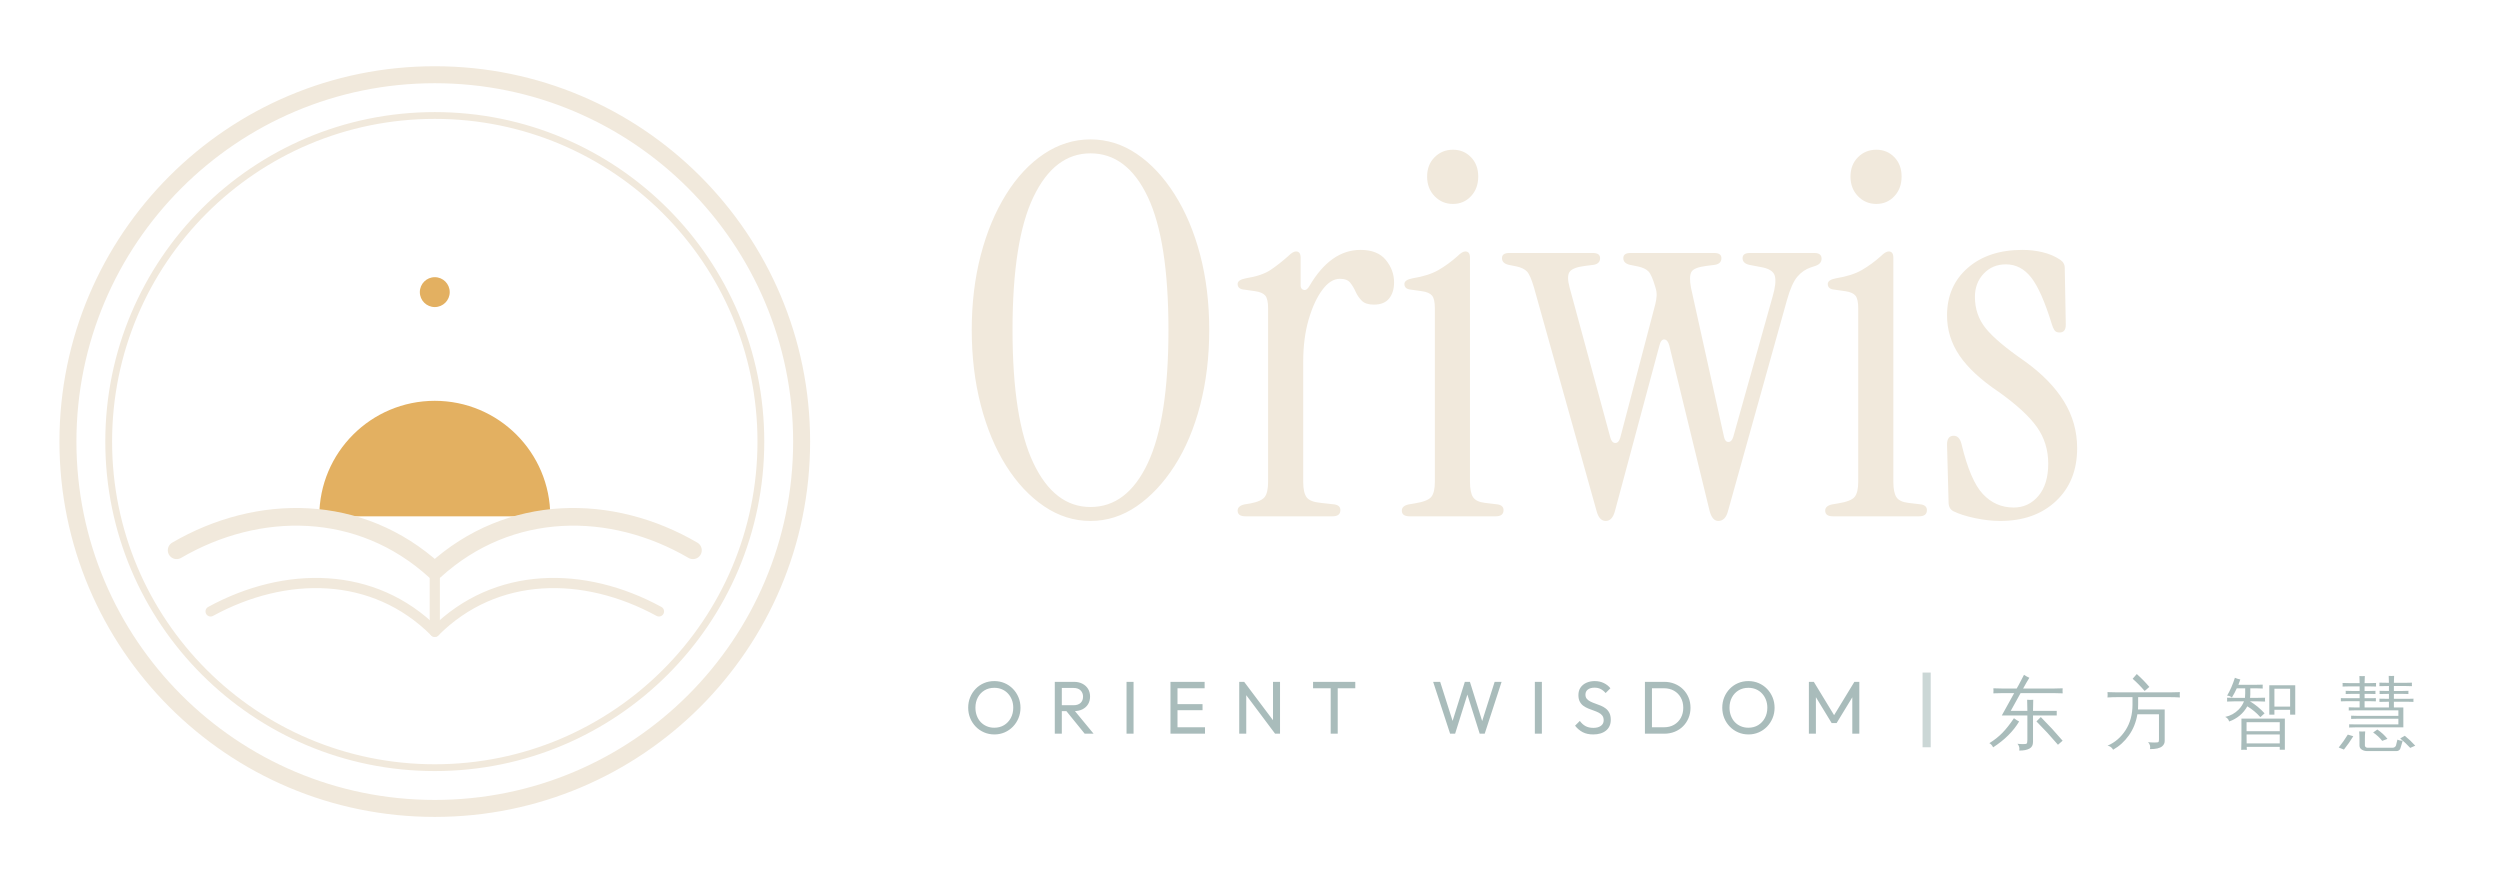
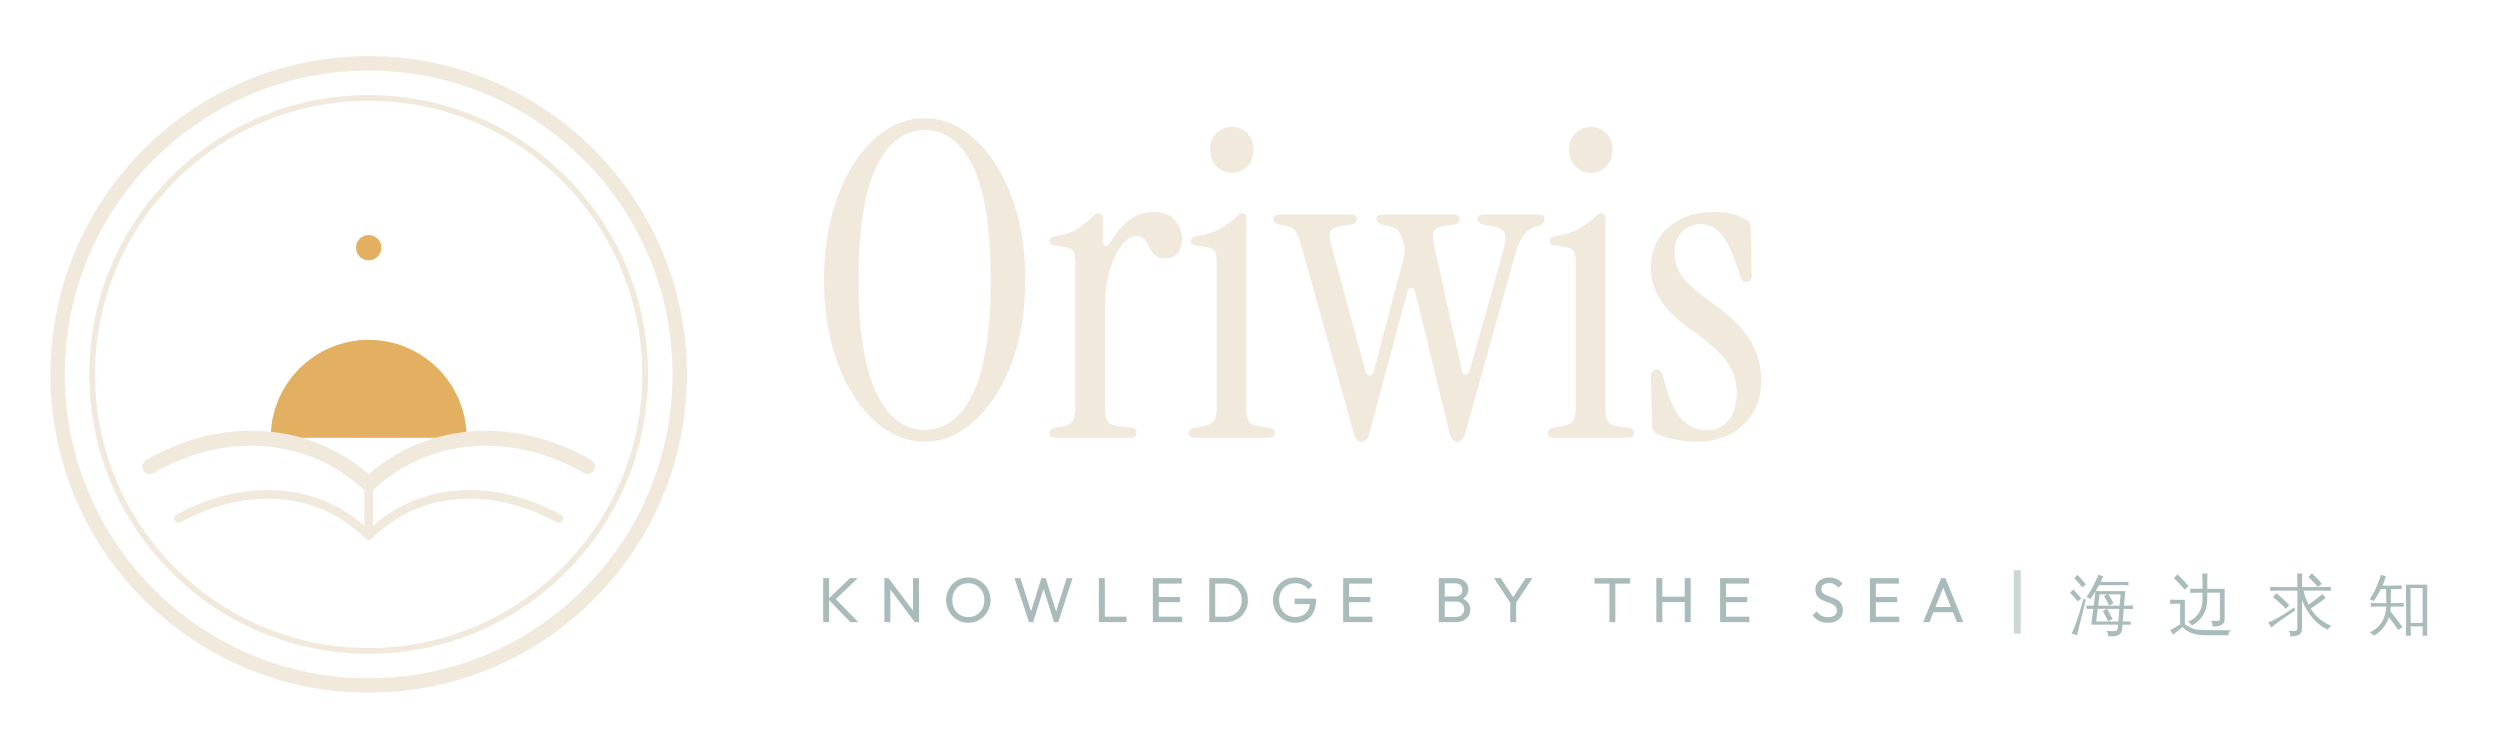
- <svg xmlns="http://www.w3.org/2000/svg" viewBox="0 0 368 130" role="img" aria-label="Oriwis, Orient Wisdom, 东方智慧">
+ <svg xmlns="http://www.w3.org/2000/svg" viewBox="0 0 434 130" role="img" aria-label="Oriwis, Knowledge by the sea, 海边求知">
  <g transform="translate(4 5)">
    <circle cx="60" cy="60" r="54" fill="none" stroke="#f1e9dc" stroke-width="2.5" />
    <circle cx="60" cy="60" r="48" fill="none" stroke="#f1e9dc" stroke-width="1" />
    <path d="M43 71 A17 17 0 0 1 77 71 Z" fill="#e3b061" />
    <path d="M22 76 C34 69 49 69 60 79 C71 69 86 69 98 76" fill="none" stroke="#f1e9dc" stroke-width="2.6" stroke-linecap="round" stroke-linejoin="round" />
    <path d="M27 85 C38 79 51 79 60 88 C69 79 82 79 93 85" fill="none" stroke="#f1e9dc" stroke-width="1.5" stroke-linecap="round" stroke-linejoin="round" />
    <path d="M60 79 V88" stroke="#f1e9dc" stroke-width="1.5" stroke-linecap="round" />
    <circle cx="60" cy="38" r="2.2" fill="#e3b061" />
  </g>
  <path transform="translate(140 76)" d="M20.52 0.684Q16.872 0.684 13.68 -1.482Q10.488 -3.648 8.094 -7.448Q5.7 -11.248 4.37 -16.378Q3.04 -21.508 3.04 -27.436Q3.04 -33.364 4.37 -38.456Q5.7 -43.548 8.094 -47.386Q10.488 -51.224 13.68 -53.352Q16.872 -55.48 20.52 -55.48Q24.168 -55.48 27.322 -53.352Q30.476 -51.224 32.908 -47.386Q35.34 -43.548 36.67 -38.456Q38.0 -33.364 38.0 -27.436Q38.0 -21.508 36.67 -16.378Q35.34 -11.248 32.908 -7.448Q30.476 -3.648 27.322 -1.482Q24.168 0.684 20.52 0.684ZM20.52 -1.368Q25.916 -1.368 28.956 -7.828Q31.996 -14.288 31.996 -27.436Q31.996 -40.584 28.956 -47.006Q25.916 -53.428 20.52 -53.428Q15.2 -53.428 12.122 -47.006Q9.044 -40.584 9.044 -27.436Q9.044 -14.288 12.122 -7.828Q15.2 -1.368 20.52 -1.368ZM52.744 -33.896Q55.86 -39.216 60.268 -39.216Q62.776 -39.216 63.992 -37.734Q65.208 -36.252 65.208 -34.428Q65.208 -32.984 64.486 -32.072Q63.764 -31.16 62.244 -31.16Q61.028 -31.16 60.458 -31.73Q59.888 -32.3 59.546 -33.06Q59.204 -33.82 58.748 -34.39Q58.292 -34.96 57.228 -34.96Q55.86 -34.96 54.644 -33.326Q53.428 -31.692 52.63 -28.956Q51.832 -26.22 51.832 -22.724V-5.092Q51.832 -3.496 52.326 -2.812Q52.82 -2.128 54.416 -1.976L56.468 -1.748Q57.304 -1.596 57.304 -0.912Q57.304 0.0 56.164 0.0H43.32Q42.18 0.0 42.18 -0.836Q42.18 -1.52 43.168 -1.748L44.08 -1.9Q45.676 -2.204 46.17 -2.85Q46.664 -3.496 46.664 -5.092V-30.628Q46.664 -31.996 46.246 -32.49Q45.828 -32.984 44.764 -33.136L43.168 -33.364Q42.18 -33.44 42.18 -34.2Q42.18 -34.808 43.396 -35.036Q45.752 -35.416 47.006 -36.252Q48.26 -37.088 49.628 -38.304Q50.312 -38.988 50.768 -38.988Q51.452 -38.988 51.452 -38.076V-33.972Q51.452 -33.44 51.908 -33.326Q52.364 -33.212 52.744 -33.896ZM73.872 -45.98Q72.276 -45.98 71.174 -47.12Q70.072 -48.26 70.072 -50.008Q70.072 -51.756 71.174 -52.858Q72.276 -53.96 73.872 -53.96Q75.468 -53.96 76.532 -52.858Q77.596 -51.756 77.596 -50.008Q77.596 -48.26 76.532 -47.12Q75.468 -45.98 73.872 -45.98ZM67.488 0.0Q66.348 0.0 66.348 -0.836Q66.348 -1.52 67.336 -1.748L68.248 -1.9Q70.148 -2.204 70.68 -2.85Q71.212 -3.496 71.212 -5.092V-30.628Q71.212 -31.996 70.794 -32.49Q70.376 -32.984 69.312 -33.136L67.716 -33.364Q66.728 -33.44 66.728 -34.2Q66.728 -34.808 67.944 -35.036Q70.3 -35.416 71.744 -36.252Q73.188 -37.088 74.556 -38.304Q75.24 -38.988 75.696 -38.988Q76.38 -38.988 76.38 -38.076V-5.092Q76.38 -3.496 76.836 -2.812Q77.292 -2.128 78.584 -1.976L80.484 -1.748Q81.32 -1.596 81.32 -0.912Q81.32 0.0 80.18 0.0ZM96.368 0.684Q95.38 0.684 95.0 -0.836L85.804 -33.668Q85.272 -35.492 84.778 -36.024Q84.284 -36.556 83.22 -36.784L82.08 -37.012Q81.092 -37.24 81.092 -38.0Q81.092 -38.76 82.156 -38.76H94.468Q95.532 -38.76 95.532 -38.0Q95.532 -37.164 94.544 -37.012L93.328 -36.86Q91.504 -36.632 91.048 -35.986Q90.592 -35.34 91.048 -33.668L97.052 -11.552Q97.28 -10.792 97.774 -10.792Q98.268 -10.792 98.496 -11.552L103.664 -31.236Q103.816 -31.844 103.854 -32.452Q103.892 -33.06 103.664 -33.744Q103.132 -35.568 102.638 -36.062Q102.144 -36.556 101.08 -36.784L99.94 -37.012Q98.952 -37.24 98.952 -38.0Q98.952 -38.76 100.016 -38.76H112.328Q113.392 -38.76 113.392 -38.0Q113.392 -37.164 112.404 -37.012L111.188 -36.86Q109.364 -36.632 108.984 -35.986Q108.604 -35.34 108.908 -33.668L113.772 -11.704Q113.924 -10.944 114.418 -10.944Q114.912 -10.944 115.14 -11.704L120.916 -32.3Q121.524 -34.352 121.258 -35.378Q120.992 -36.404 119.092 -36.708L117.496 -37.012Q116.508 -37.24 116.508 -38.0Q116.508 -38.76 117.572 -38.76H127.072Q128.136 -38.76 128.136 -37.924Q128.136 -37.164 127.224 -36.86L126.54 -36.632Q125.4 -36.252 124.564 -35.264Q123.728 -34.276 123.044 -31.844L114.38 -0.836Q114.0 0.684 112.936 0.684Q112.024 0.684 111.644 -0.836L105.716 -25.156Q105.488 -25.992 104.994 -26.03Q104.5 -26.068 104.272 -25.156L97.736 -0.836Q97.356 0.684 96.368 0.684ZM136.192 -45.98Q134.596 -45.98 133.494 -47.12Q132.392 -48.26 132.392 -50.008Q132.392 -51.756 133.494 -52.858Q134.596 -53.96 136.192 -53.96Q137.788 -53.96 138.852 -52.858Q139.916 -51.756 139.916 -50.008Q139.916 -48.26 138.852 -47.12Q137.788 -45.98 136.192 -45.98ZM129.808 0.0Q128.668 0.0 128.668 -0.836Q128.668 -1.52 129.656 -1.748L130.568 -1.9Q132.468 -2.204 133.0 -2.85Q133.532 -3.496 133.532 -5.092V-30.628Q133.532 -31.996 133.114 -32.49Q132.696 -32.984 131.632 -33.136L130.036 -33.364Q129.048 -33.44 129.048 -34.2Q129.048 -34.808 130.264 -35.036Q132.62 -35.416 134.064 -36.252Q135.508 -37.088 136.876 -38.304Q137.56 -38.988 138.016 -38.988Q138.7 -38.988 138.7 -38.076V-5.092Q138.7 -3.496 139.156 -2.812Q139.612 -2.128 140.904 -1.976L142.804 -1.748Q143.64 -1.596 143.64 -0.912Q143.64 0.0 142.5 0.0ZM154.432 0.684Q152.684 0.684 150.708 0.266Q148.732 -0.152 147.516 -0.76Q146.832 -1.14 146.832 -2.052L146.604 -10.564Q146.604 -11.856 147.592 -11.856Q148.428 -11.856 148.732 -10.64Q150.024 -5.244 151.886 -3.268Q153.748 -1.292 156.408 -1.292Q158.612 -1.292 160.056 -3.002Q161.5 -4.712 161.5 -7.752Q161.5 -10.792 159.828 -13.148Q158.156 -15.504 154.204 -18.316Q150.252 -20.976 148.428 -23.674Q146.604 -26.372 146.604 -29.564Q146.604 -33.896 149.644 -36.556Q152.684 -39.216 157.7 -39.216Q159.22 -39.216 160.664 -38.874Q162.108 -38.532 163.248 -37.772Q163.932 -37.316 163.932 -36.556L164.084 -28.196Q164.084 -27.056 163.172 -27.056Q162.64 -27.056 162.412 -27.398Q162.184 -27.74 162.032 -28.272Q160.512 -33.212 158.992 -35.15Q157.472 -37.088 155.268 -37.088Q153.292 -37.088 152.0 -35.72Q150.708 -34.352 150.708 -32.3Q150.708 -29.64 152.304 -27.664Q153.9 -25.688 158.08 -22.8Q161.88 -20.064 163.818 -16.91Q165.756 -13.756 165.756 -10.032Q165.756 -5.168 162.64 -2.242Q159.524 0.684 154.432 0.684Z" fill="#f1e9dc" />
-   <path transform="translate(142 108)" d="M4.378 0.11Q3.564 0.11 2.86 -0.193Q2.156 -0.495 1.628 -1.039Q1.1 -1.584 0.808 -2.299Q0.517 -3.014 0.517 -3.828Q0.517 -4.653 0.808 -5.362Q1.1 -6.072 1.623 -6.611Q2.145 -7.15 2.843 -7.447Q3.542 -7.744 4.356 -7.744Q5.17 -7.744 5.868 -7.447Q6.567 -7.15 7.095 -6.611Q7.623 -6.072 7.92 -5.357Q8.217 -4.642 8.217 -3.817Q8.217 -3.003 7.92 -2.288Q7.623 -1.573 7.1 -1.034Q6.578 -0.495 5.88 -0.193Q5.181 0.11 4.378 0.11ZM4.356 -0.88Q5.181 -0.88 5.803 -1.26Q6.424 -1.639 6.787 -2.304Q7.15 -2.97 7.15 -3.828Q7.15 -4.466 6.941 -4.999Q6.732 -5.533 6.358 -5.929Q5.984 -6.325 5.478 -6.539Q4.972 -6.754 4.356 -6.754Q3.542 -6.754 2.92 -6.38Q2.299 -6.006 1.942 -5.346Q1.584 -4.686 1.584 -3.828Q1.584 -3.19 1.787 -2.646Q1.991 -2.101 2.359 -1.71Q2.728 -1.32 3.239 -1.1Q3.751 -0.88 4.356 -0.88ZM13.959 -3.322V-4.191H16.027Q16.698 -4.191 17.061 -4.532Q17.424 -4.873 17.424 -5.456Q17.424 -6.006 17.066 -6.369Q16.709 -6.732 16.038 -6.732H13.959V-7.634H16.071Q16.797 -7.634 17.336 -7.353Q17.875 -7.073 18.166 -6.589Q18.458 -6.105 18.458 -5.478Q18.458 -4.829 18.166 -4.345Q17.875 -3.861 17.336 -3.591Q16.797 -3.322 16.071 -3.322ZM13.266 0.0V-7.634H14.3V0.0ZM17.666 0.0 14.894 -3.421 15.873 -3.762 18.975 0.0ZM23.826 0.0V-7.634H24.86V0.0ZM30.294 0.0V-7.634H31.328V0.0ZM30.998 0.0V-0.946H35.376V0.0ZM30.998 -3.454V-4.356H35.013V-3.454ZM30.998 -6.688V-7.634H35.321V-6.688ZM40.414 0.0V-7.634H41.14L41.448 -6.435V0.0ZM45.694 0.0 41.008 -6.259 41.14 -7.634 45.837 -1.386ZM45.694 0.0 45.386 -1.133V-7.634H46.42V0.0ZM53.878 0.0V-7.414H54.912V0.0ZM51.282 -6.688V-7.634H57.497V-6.688ZM71.456 0.0 68.959 -7.634H69.993L71.973 -1.408H71.676L73.623 -7.634H74.371L76.318 -1.408H76.032L78.012 -7.634H79.035L76.549 0.0H75.812L73.854 -6.215H74.14L72.193 0.0ZM83.93 0.0V-7.634H84.964V0.0ZM92.521 0.11Q91.619 0.11 90.981 -0.22Q90.343 -0.55 89.848 -1.177L90.552 -1.881Q90.915 -1.375 91.388 -1.117Q91.861 -0.858 92.554 -0.858Q93.236 -0.858 93.648 -1.155Q94.061 -1.452 94.061 -1.969Q94.061 -2.398 93.863 -2.662Q93.665 -2.926 93.329 -3.096Q92.994 -3.267 92.598 -3.404Q92.202 -3.542 91.806 -3.701Q91.41 -3.861 91.08 -4.098Q90.75 -4.334 90.546 -4.719Q90.343 -5.104 90.343 -5.687Q90.343 -6.336 90.656 -6.792Q90.97 -7.249 91.514 -7.496Q92.059 -7.744 92.741 -7.744Q93.489 -7.744 94.083 -7.452Q94.677 -7.161 95.051 -6.688L94.347 -5.984Q94.006 -6.38 93.615 -6.578Q93.225 -6.776 92.719 -6.776Q92.103 -6.776 91.74 -6.506Q91.377 -6.237 91.377 -5.753Q91.377 -5.368 91.581 -5.131Q91.784 -4.895 92.114 -4.73Q92.444 -4.565 92.845 -4.428Q93.247 -4.29 93.643 -4.125Q94.039 -3.96 94.369 -3.707Q94.699 -3.454 94.903 -3.052Q95.106 -2.651 95.106 -2.046Q95.106 -1.034 94.407 -0.462Q93.709 0.11 92.521 0.11ZM100.815 0.0V-0.946H102.938Q103.785 -0.946 104.423 -1.314Q105.061 -1.683 105.418 -2.332Q105.776 -2.981 105.776 -3.828Q105.776 -4.664 105.413 -5.313Q105.05 -5.962 104.412 -6.325Q103.774 -6.688 102.938 -6.688H100.826V-7.634H102.96Q103.796 -7.634 104.505 -7.348Q105.215 -7.062 105.737 -6.545Q106.26 -6.028 106.551 -5.335Q106.843 -4.642 106.843 -3.817Q106.843 -3.003 106.551 -2.304Q106.26 -1.606 105.743 -1.089Q105.226 -0.572 104.516 -0.286Q103.807 0.0 102.982 0.0ZM100.133 0.0V-7.634H101.167V0.0ZM115.379 0.11Q114.565 0.11 113.861 -0.193Q113.157 -0.495 112.629 -1.039Q112.101 -1.584 111.809 -2.299Q111.518 -3.014 111.518 -3.828Q111.518 -4.653 111.809 -5.362Q112.101 -6.072 112.623 -6.611Q113.146 -7.15 113.844 -7.447Q114.543 -7.744 115.357 -7.744Q116.171 -7.744 116.869 -7.447Q117.568 -7.15 118.096 -6.611Q118.624 -6.072 118.921 -5.357Q119.218 -4.642 119.218 -3.817Q119.218 -3.003 118.921 -2.288Q118.624 -1.573 118.101 -1.034Q117.579 -0.495 116.88 -0.193Q116.182 0.11 115.379 0.11ZM115.357 -0.88Q116.182 -0.88 116.803 -1.26Q117.425 -1.639 117.788 -2.304Q118.151 -2.97 118.151 -3.828Q118.151 -4.466 117.942 -4.999Q117.733 -5.533 117.359 -5.929Q116.985 -6.325 116.479 -6.539Q115.973 -6.754 115.357 -6.754Q114.543 -6.754 113.921 -6.38Q113.3 -6.006 112.942 -5.346Q112.585 -4.686 112.585 -3.828Q112.585 -3.19 112.788 -2.646Q112.992 -2.101 113.36 -1.71Q113.729 -1.32 114.24 -1.1Q114.752 -0.88 115.357 -0.88ZM124.267 0.0V-7.634H124.993L128.227 -2.321H127.732L130.966 -7.634H131.692V0.0H130.658V-5.819L130.9 -5.753L128.348 -1.562H127.622L125.07 -5.753L125.301 -5.819V0.0Z" fill="#a9bcbb" />
-   <rect x="283.0" y="99" width="1.2" height="11" fill="#a9bcbb" opacity=".6" />
-   <path transform="translate(292.6 109)" d="M11.017 0.034 10.332 0.629 8.782 -1.123 7.165 -2.808 7.805 -3.448 9.445 -1.741ZM3.852 -3.279Q4.211 -2.999 4.616 -2.796Q3.324 -0.629 0.786 1.011Q0.606 0.606 0.236 0.393Q1.325 -0.281 2.145 -1.117Q2.965 -1.954 3.852 -3.279ZM5.829 -3.684H2.066L3.886 -6.974H2.19Q1.505 -6.974 0.82 -6.94Q0.865 -7.311 0.82 -7.682Q1.505 -7.648 2.19 -7.648H4.256L4.56 -8.187Q4.964 -8.917 5.334 -9.669Q5.705 -9.411 6.121 -9.231Q5.683 -8.524 5.278 -7.783L5.2 -7.648H9.658Q10.343 -7.648 11.028 -7.682Q10.983 -7.311 11.028 -6.94Q10.343 -6.974 9.658 -6.974H4.829L3.38 -4.357H5.829Q5.829 -5.177 5.795 -5.997Q6.244 -5.952 6.693 -5.997Q6.66 -5.177 6.66 -4.357H10.152V-3.684H6.66V0.213Q6.66 0.91 6.143 1.19Q5.593 1.494 4.627 1.482Q4.75 0.921 4.369 0.483Q4.706 0.528 5.166 0.533Q5.626 0.539 5.728 0.449Q5.829 0.348 5.829 -0.112ZM25.201 -0.146V-3.863H22.023Q21.731 -2.1 20.771 -0.752Q19.811 0.595 18.452 1.359Q18.182 0.865 17.632 0.764Q19.271 0.056 20.288 -1.527Q21.304 -3.111 21.304 -5.278V-6.379H19.058Q18.339 -6.379 17.621 -6.334Q17.666 -6.727 17.621 -7.12Q18.339 -7.086 19.058 -7.086H26.841Q27.56 -7.086 28.278 -7.12Q28.233 -6.727 28.278 -6.334Q27.56 -6.379 26.841 -6.379H22.135V-5.278Q22.135 -4.919 22.113 -4.571H26.043V0.079Q26.043 0.528 25.684 0.842Q25.19 1.28 23.876 1.269Q24.011 0.685 23.595 0.247Q23.977 0.292 24.499 0.298Q25.021 0.303 25.111 0.23Q25.201 0.157 25.201 -0.146ZM23.09 -7.289Q22.27 -8.254 21.327 -9.085L21.933 -9.782Q22.933 -8.895 23.786 -7.884ZM38.139 1.381Q37.723 1.336 37.308 1.381Q37.341 0.618 37.341 -0.146V-3.223H43.731V1.359H42.979V0.943H38.116Q38.127 1.157 38.139 1.381ZM42.193 -3.796H41.44V-8.131H45.259V-3.796H44.506V-4.515H42.193ZM36.274 -5.761Q35.747 -5.761 35.219 -5.728Q35.252 -6.02 35.219 -6.3Q35.747 -6.278 36.274 -6.278H37.858Q37.914 -6.94 37.892 -7.682H36.656Q36.51 -7.345 36.319 -6.997L35.938 -6.323Q35.634 -6.581 35.23 -6.604Q35.904 -7.738 36.375 -9.231Q36.757 -9.063 37.173 -8.984Q37.061 -8.614 36.892 -8.198H39.43Q39.947 -8.198 40.475 -8.221Q40.452 -7.94 40.475 -7.648Q39.947 -7.682 39.43 -7.682H38.644V-6.761Q38.644 -6.514 38.61 -6.278H39.767Q40.295 -6.278 40.823 -6.3Q40.789 -6.02 40.823 -5.728Q40.295 -5.761 39.767 -5.761H38.599Q39.801 -5.042 40.744 -3.998L40.126 -3.437Q39.284 -4.38 38.206 -5.031Q37.308 -3.437 35.533 -2.796Q35.398 -3.268 34.949 -3.47Q36.106 -3.717 36.937 -4.56Q37.476 -5.121 37.712 -5.761ZM42.979 -1.37V-2.695H38.094V-1.37ZM42.979 -0.887H38.094L38.105 0.427H42.979ZM44.506 -7.614H42.193V-4.986H44.506ZM53.131 -4.414Q53.154 -4.649 53.131 -4.885Q53.569 -4.863 54.007 -4.863H54.737V-5.784H52.851Q52.413 -5.784 51.975 -5.761Q51.997 -5.997 51.975 -6.233Q52.413 -6.222 52.851 -6.222H54.737V-6.862H53.558Q53.12 -6.862 52.682 -6.839Q52.705 -7.075 52.682 -7.311Q53.12 -7.289 53.558 -7.289H54.737V-7.962H53.199Q52.705 -7.962 52.222 -7.94Q52.255 -8.198 52.222 -8.468Q52.705 -8.445 53.199 -8.445H54.737Q54.726 -8.962 54.704 -9.49Q55.108 -9.445 55.501 -9.49Q55.479 -8.962 55.467 -8.445H56.197Q56.68 -8.445 57.163 -8.468Q57.129 -8.198 57.163 -7.94Q56.68 -7.962 56.197 -7.962H55.467V-7.289H56.197Q56.635 -7.289 57.073 -7.311Q57.051 -7.075 57.073 -6.839Q56.635 -6.862 56.197 -6.862H55.467V-6.222H56.253Q56.691 -6.222 57.129 -6.233Q57.107 -5.997 57.129 -5.761Q56.691 -5.784 56.253 -5.784H55.467V-4.863H59.05V-5.705L57.646 -5.683Q57.668 -5.918 57.646 -6.154L59.05 -6.132V-6.862L57.668 -6.839Q57.702 -7.075 57.668 -7.311L59.05 -7.289V-8.019L57.646 -7.996Q57.668 -8.254 57.646 -8.513L59.05 -8.49Q59.039 -9.007 59.016 -9.512Q59.42 -9.479 59.813 -9.512Q59.791 -9.007 59.78 -8.49H61.464Q61.958 -8.49 62.441 -8.513Q62.408 -8.254 62.441 -7.996Q61.958 -8.019 61.464 -8.019H59.78V-7.289H61.049Q61.487 -7.289 61.925 -7.311Q61.902 -7.075 61.925 -6.839Q61.487 -6.862 61.049 -6.862H59.78V-6.132H61.79Q62.228 -6.132 62.666 -6.154Q62.644 -5.918 62.666 -5.683Q62.228 -5.705 61.79 -5.705H59.78V-4.863H61.172V-1.932H54.063Q53.625 -1.932 53.188 -1.909Q53.221 -2.145 53.188 -2.381Q53.625 -2.37 54.063 -2.37H60.442V-3.201H54.355Q53.917 -3.201 53.479 -3.178Q53.502 -3.414 53.479 -3.65Q53.917 -3.627 54.355 -3.627H60.442V-4.436H54.007Q53.569 -4.436 53.131 -4.414ZM62.183 1.089Q61.509 0.359 60.712 -0.303L61.386 -0.696Q62.228 -0.011 62.924 0.764ZM58.062 0.056Q57.522 -0.64 56.725 -1.179L57.343 -1.617Q58.23 -1.011 58.836 -0.236ZM60.296 -0.124Q60.622 0.022 61.071 0.045L60.746 1.134Q60.701 1.314 60.543 1.438Q60.386 1.561 60.162 1.561H55.894Q55.389 1.561 55.052 1.342Q54.715 1.123 54.715 0.741V-0.202Q54.715 -0.775 54.67 -1.336Q55.108 -1.303 55.557 -1.336Q55.512 -0.775 55.512 -0.202V0.741Q55.512 0.876 55.625 0.971Q55.737 1.067 55.905 1.067H59.589Q59.78 1.067 59.915 0.966Q60.049 0.865 60.094 0.719ZM51.66 1.033Q52.39 0.124 52.997 -0.865L53.805 -0.629Q53.188 0.393 52.424 1.336Z" fill="#a9bcbb" />
+   <path transform="translate(142 108)" d="M5.621 0.0 1.771 -3.982 5.544 -7.634H6.886L2.816 -3.718V-4.29L6.996 0.0ZM0.902 0.0V-7.634H1.936V0.0ZM11.528 0.0V-7.634H12.254L12.562 -6.435V0.0ZM16.808 0.0 12.122 -6.259 12.254 -7.634 16.951 -1.386ZM16.808 0.0 16.5 -1.133V-7.634H17.534V0.0ZM26.114 0.11Q25.3 0.11 24.596 -0.193Q23.892 -0.495 23.364 -1.039Q22.836 -1.584 22.544 -2.299Q22.253 -3.014 22.253 -3.828Q22.253 -4.653 22.544 -5.362Q22.836 -6.072 23.358 -6.611Q23.881 -7.15 24.579 -7.447Q25.278 -7.744 26.092 -7.744Q26.906 -7.744 27.604 -7.447Q28.303 -7.15 28.831 -6.611Q29.359 -6.072 29.656 -5.357Q29.953 -4.642 29.953 -3.817Q29.953 -3.003 29.656 -2.288Q29.359 -1.573 28.836 -1.034Q28.314 -0.495 27.615 -0.193Q26.917 0.11 26.114 0.11ZM26.092 -0.88Q26.917 -0.88 27.538 -1.26Q28.16 -1.639 28.523 -2.304Q28.886 -2.97 28.886 -3.828Q28.886 -4.466 28.677 -4.999Q28.468 -5.533 28.094 -5.929Q27.72 -6.325 27.214 -6.539Q26.708 -6.754 26.092 -6.754Q25.278 -6.754 24.656 -6.38Q24.035 -6.006 23.677 -5.346Q23.32 -4.686 23.32 -3.828Q23.32 -3.19 23.523 -2.646Q23.727 -2.101 24.095 -1.71Q24.464 -1.32 24.975 -1.1Q25.487 -0.88 26.092 -0.88ZM36.619 0.0 34.122 -7.634H35.156L37.136 -1.408H36.839L38.786 -7.634H39.534L41.481 -1.408H41.195L43.175 -7.634H44.198L41.712 0.0H40.975L39.017 -6.215H39.303L37.356 0.0ZM48.763 0.0V-7.634H49.797V0.0ZM49.467 0.0V-0.946H53.559V0.0ZM58.135 0.0V-7.634H59.169V0.0ZM58.839 0.0V-0.946H63.217V0.0ZM58.839 -3.454V-4.356H62.854V-3.454ZM58.839 -6.688V-7.634H63.162V-6.688ZM68.607 0.0V-0.946H70.73Q71.577 -0.946 72.215 -1.314Q72.853 -1.683 73.21 -2.332Q73.568 -2.981 73.568 -3.828Q73.568 -4.664 73.205 -5.313Q72.842 -5.962 72.204 -6.325Q71.566 -6.688 70.73 -6.688H68.618V-7.634H70.752Q71.588 -7.634 72.297 -7.348Q73.007 -7.062 73.529 -6.545Q74.052 -6.028 74.343 -5.335Q74.635 -4.642 74.635 -3.817Q74.635 -3.003 74.343 -2.304Q74.052 -1.606 73.535 -1.089Q73.018 -0.572 72.308 -0.286Q71.599 0.0 70.774 0.0ZM67.925 0.0V-7.634H68.959V0.0ZM82.819 0.11Q82.016 0.11 81.317 -0.193Q80.619 -0.495 80.096 -1.034Q79.574 -1.573 79.277 -2.288Q78.98 -3.003 78.98 -3.828Q78.98 -4.653 79.277 -5.362Q79.574 -6.072 80.102 -6.611Q80.63 -7.15 81.339 -7.447Q82.049 -7.744 82.885 -7.744Q83.798 -7.744 84.568 -7.392Q85.338 -7.04 85.855 -6.38L85.14 -5.665Q84.777 -6.193 84.183 -6.473Q83.589 -6.754 82.885 -6.754Q82.049 -6.754 81.405 -6.38Q80.762 -6.006 80.404 -5.346Q80.047 -4.686 80.047 -3.828Q80.047 -2.959 80.41 -2.299Q80.773 -1.639 81.389 -1.265Q82.005 -0.891 82.797 -0.891Q83.6 -0.891 84.188 -1.199Q84.777 -1.507 85.096 -2.107Q85.415 -2.706 85.415 -3.575L86.042 -3.124H82.742V-4.07H86.482V-3.916Q86.482 -2.585 86.014 -1.688Q85.547 -0.792 84.716 -0.341Q83.886 0.11 82.819 0.11ZM91.168 0.0V-7.634H92.202V0.0ZM91.872 0.0V-0.946H96.25V0.0ZM91.872 -3.454V-4.356H95.887V-3.454ZM91.872 -6.688V-7.634H96.195V-6.688ZM108.471 0.0V-0.902H110.781Q111.441 -0.902 111.815 -1.292Q112.189 -1.683 112.189 -2.233Q112.189 -2.607 112.024 -2.909Q111.859 -3.212 111.545 -3.388Q111.232 -3.564 110.814 -3.564H108.471V-4.466H110.66Q111.21 -4.466 111.534 -4.757Q111.859 -5.049 111.859 -5.599Q111.859 -6.149 111.518 -6.441Q111.177 -6.732 110.616 -6.732H108.471V-7.634H110.638Q111.386 -7.634 111.886 -7.364Q112.387 -7.095 112.645 -6.655Q112.904 -6.215 112.904 -5.687Q112.904 -5.071 112.568 -4.609Q112.233 -4.147 111.584 -3.883L111.672 -4.213Q112.409 -3.949 112.821 -3.415Q113.234 -2.882 113.234 -2.156Q113.234 -1.551 112.937 -1.067Q112.64 -0.583 112.084 -0.291Q111.529 0.0 110.726 0.0ZM107.778 0.0V-7.634H108.812V0.0ZM120.351 -3.102 117.348 -7.634H118.547L120.967 -3.927H120.428L122.859 -7.634H124.036L121.011 -3.102ZM120.175 0.0V-3.784H121.209V0.0ZM137.39 0.0V-7.414H138.424V0.0ZM134.794 -6.688V-7.634H141.009V-6.688ZM145.541 0.0V-7.634H146.575V0.0ZM150.469 0.0V-7.634H151.503V0.0ZM146.245 -3.476V-4.422H150.722V-3.476ZM156.607 0.0V-7.634H157.641V0.0ZM157.311 0.0V-0.946H161.689V0.0ZM157.311 -3.454V-4.356H161.326V-3.454ZM157.311 -6.688V-7.634H161.634V-6.688ZM175.34 0.11Q174.438 0.11 173.8 -0.22Q173.162 -0.55 172.667 -1.177L173.371 -1.881Q173.734 -1.375 174.207 -1.117Q174.68 -0.858 175.373 -0.858Q176.055 -0.858 176.467 -1.155Q176.88 -1.452 176.88 -1.969Q176.88 -2.398 176.682 -2.662Q176.484 -2.926 176.148 -3.096Q175.813 -3.267 175.417 -3.404Q175.021 -3.542 174.625 -3.701Q174.229 -3.861 173.899 -4.098Q173.569 -4.334 173.365 -4.719Q173.162 -5.104 173.162 -5.687Q173.162 -6.336 173.475 -6.792Q173.789 -7.249 174.333 -7.496Q174.878 -7.744 175.56 -7.744Q176.308 -7.744 176.902 -7.452Q177.496 -7.161 177.87 -6.688L177.166 -5.984Q176.825 -6.38 176.434 -6.578Q176.044 -6.776 175.538 -6.776Q174.922 -6.776 174.559 -6.506Q174.196 -6.237 174.196 -5.753Q174.196 -5.368 174.399 -5.131Q174.603 -4.895 174.933 -4.73Q175.263 -4.565 175.664 -4.428Q176.066 -4.29 176.462 -4.125Q176.858 -3.96 177.188 -3.707Q177.518 -3.454 177.721 -3.052Q177.925 -2.651 177.925 -2.046Q177.925 -1.034 177.226 -0.462Q176.528 0.11 175.34 0.11ZM182.622 0.0V-7.634H183.656V0.0ZM183.326 0.0V-0.946H187.704V0.0ZM183.326 -3.454V-4.356H187.341V-3.454ZM183.326 -6.688V-7.634H187.649V-6.688ZM191.851 0.0 194.975 -7.634H195.723L198.836 0.0H197.714L195.151 -6.457H195.536L192.951 0.0ZM193.336 -1.727V-2.629H197.351V-1.727Z" fill="#a9bcbb" />
+   <rect x="349.6" y="99" width="1.2" height="11" fill="#a9bcbb" opacity=".6" />
+   <path transform="translate(359.2 109)" d="M7.547 -1.55 6.794 -1.146 5.84 -2.931 6.525 -3.302H4.975L4.694 -1.112H8.546L8.715 -3.302H6.604ZM6.615 -5.829H5.29L5.042 -3.852H8.771L8.928 -5.829H6.862L7.704 -4.301L6.963 -3.886L6.064 -5.514ZM11.073 -3.886Q11.051 -3.583 11.073 -3.279Q10.523 -3.302 9.961 -3.302H9.49L9.31 -1.112H10.68V-0.562H9.265L9.198 0.27Q9.13 0.955 8.558 1.258Q8.03 1.494 7.446 1.46H6.727Q6.794 1.179 6.705 0.932Q6.615 0.685 6.424 0.528Q7.401 0.629 8.108 0.517Q8.266 0.472 8.355 0.382Q8.457 0.168 8.457 -0.124L8.49 -0.562H3.841L4.189 -3.302H2.999V-3.852H4.268L4.548 -6.143V-6.312L3.706 -4.986Q3.403 -5.267 2.999 -5.323Q3.818 -6.48 4.526 -7.974L5.121 -9.265Q5.492 -9.063 5.896 -8.939Q5.694 -8.434 5.48 -7.974H9.187Q9.748 -7.974 10.31 -7.996Q10.276 -7.693 10.31 -7.39Q9.748 -7.423 9.187 -7.423H5.188Q4.953 -6.963 4.616 -6.424L4.941 -6.379H9.748L9.535 -3.852ZM1.381 1.325Q1 1.056 0.438 1.033Q0.842 0.124 1.269 -1.044Q1.696 -2.212 2.516 -5.099L2.897 -4.863L1.831 -0.606ZM2.111 -5.132 1.527 -4.582 0.157 -6.109 0.741 -6.671ZM2.28 -7.03Q1.64 -7.884 0.898 -8.625L1.449 -9.209Q2.235 -8.423 2.909 -7.524ZM23.741 1.28Q21.046 1.303 19.687 -0.146L18.047 1.179Q17.834 0.775 17.531 0.427L19.271 -0.606V-4.2H18.89Q18.205 -4.2 17.52 -4.167Q17.553 -4.537 17.52 -4.908Q18.205 -4.874 18.89 -4.874H20.091V-0.64Q20.99 -0.022 21.787 0.213Q22.405 0.371 23.741 0.382L28.087 0.416Q27.638 0.73 27.672 1.28ZM20.046 -6.648Q19.182 -7.704 18.193 -8.636L18.811 -9.299Q19.844 -8.322 20.743 -7.232ZM23.146 -4.919V-6.109H22.382Q21.697 -6.109 21.012 -6.076Q21.046 -6.446 21.012 -6.817Q21.697 -6.783 22.382 -6.783H23.146V-7.783Q23.146 -8.614 23.112 -9.456Q23.562 -9.4 24.011 -9.456Q23.977 -8.614 23.977 -7.783V-6.783H26.998V-1.449Q26.998 -0.977 26.65 -0.651Q26.178 -0.225 24.864 -0.236Q24.999 -0.809 24.595 -1.247Q24.965 -1.202 25.471 -1.196Q25.976 -1.19 26.077 -1.269Q26.178 -1.348 26.178 -1.707V-6.109H23.977V-4.919Q23.977 -3.347 23.219 -2.156Q22.461 -0.966 21.271 -0.404Q21.08 -0.887 20.585 -1.078Q21.731 -1.449 22.438 -2.465Q23.146 -3.481 23.146 -4.919ZM43.204 -7.098Q42.429 -8.019 41.542 -8.816L42.125 -9.479Q43.069 -8.636 43.877 -7.67ZM41.946 -3.358Q43.17 -1.303 45.528 -0.359Q45.113 -0.135 44.933 0.314Q43.395 -0.348 42.243 -1.724Q41.092 -3.1 40.43 -4.852V0.056Q40.43 0.876 39.958 1.179Q39.464 1.482 38.352 1.471Q38.476 0.921 38.094 0.494Q38.442 0.539 38.902 0.545Q39.363 0.55 39.486 0.449Q39.644 0.236 39.621 -0.449V-6.469H36.14Q35.511 -6.469 34.893 -6.435Q34.927 -6.783 34.893 -7.12Q35.511 -7.086 36.14 -7.086H39.621V-7.828Q39.621 -8.636 39.587 -9.445Q40.025 -9.4 40.463 -9.445Q40.43 -8.636 40.43 -7.828V-7.086H44.203Q44.832 -7.086 45.461 -7.12Q45.416 -6.783 45.461 -6.435Q44.832 -6.469 44.203 -6.469H40.688Q41.014 -5.166 41.564 -4.054Q42.159 -4.436 43.226 -5.278L43.99 -5.885Q44.237 -5.525 44.551 -5.211Q43.518 -4.369 41.946 -3.358ZM34.5 -0.898Q35.657 -1.381 36.611 -1.954Q37.566 -2.527 39.071 -3.56L39.25 -3.032Q37.296 -1.729 36.353 -1.033L35.062 -0.056Q34.904 -0.562 34.5 -0.898ZM37.6 -3.335Q36.578 -4.414 35.41 -5.323L35.949 -6.02Q37.173 -5.065 38.24 -3.931ZM58.477 -7.502H62.161V1.359H61.375V-0.258H59.286L59.331 1.381Q58.893 1.336 58.455 1.381Q58.5 0.584 58.5 -0.225ZM53.547 -3.706Q52.94 -3.706 52.345 -3.672Q52.379 -3.998 52.345 -4.335Q52.94 -4.301 53.547 -4.301H55.052V-5.278Q55.052 -6.02 55.018 -6.75H54.131Q53.558 -5.638 52.851 -4.604Q52.547 -4.896 52.132 -4.953Q52.929 -6.064 53.378 -7.159Q53.828 -8.254 54.142 -9.22Q54.546 -9.063 54.984 -8.984Q54.737 -8.097 54.412 -7.345H56.534Q57.141 -7.345 57.747 -7.378Q57.713 -7.053 57.747 -6.727Q57.141 -6.75 56.534 -6.75H55.883Q55.849 -6.02 55.849 -5.278V-4.301H56.894Q57.5 -4.301 58.095 -4.335Q58.062 -3.998 58.095 -3.672Q57.5 -3.706 56.894 -3.706H55.838Q55.827 -3.291 55.771 -2.886L56.759 -1.651Q57.332 -0.91 57.871 -0.135L57.152 0.359Q56.624 -0.393 56.074 -1.123L55.512 -1.819Q54.749 0.337 52.862 1.381Q52.626 0.921 52.132 0.797Q53.322 0.314 54.086 -0.73Q54.984 -1.977 55.052 -3.706ZM61.375 -0.854V-6.907H59.274L59.286 -0.854Z" fill="#a9bcbb" />
</svg>
